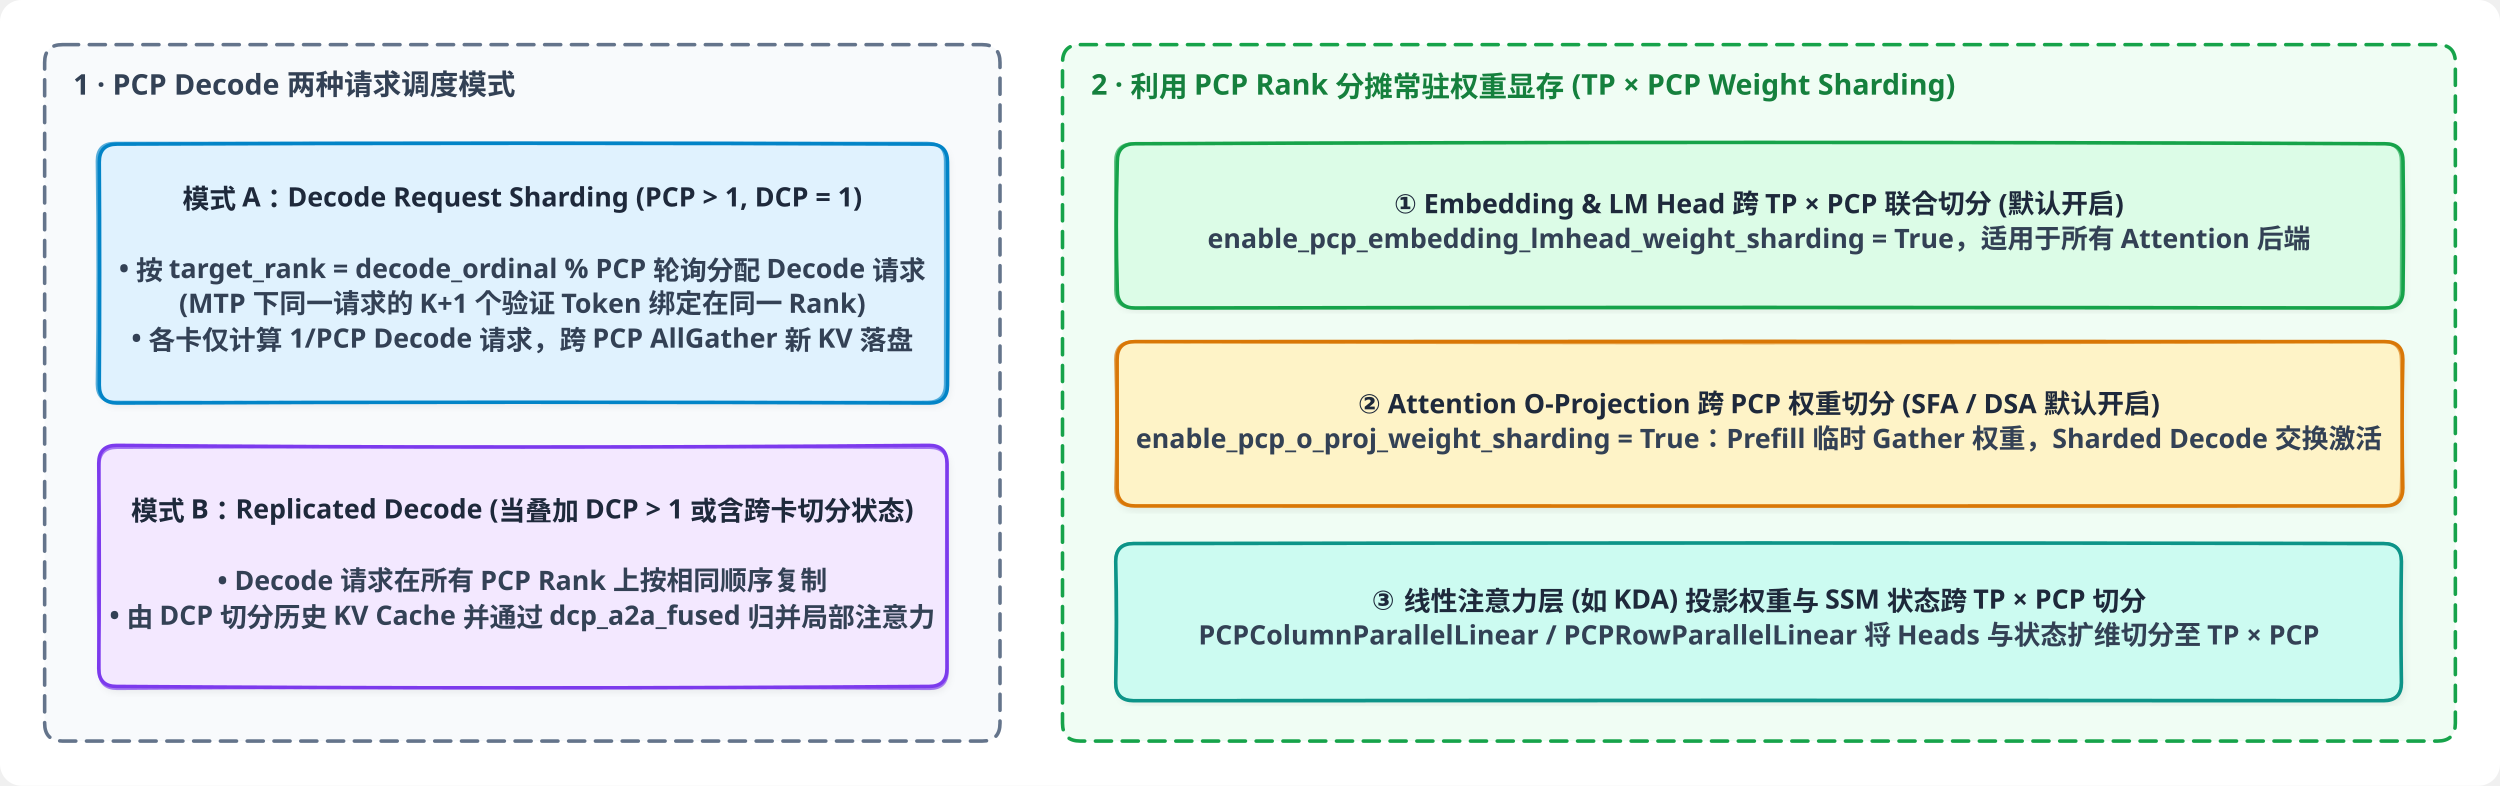
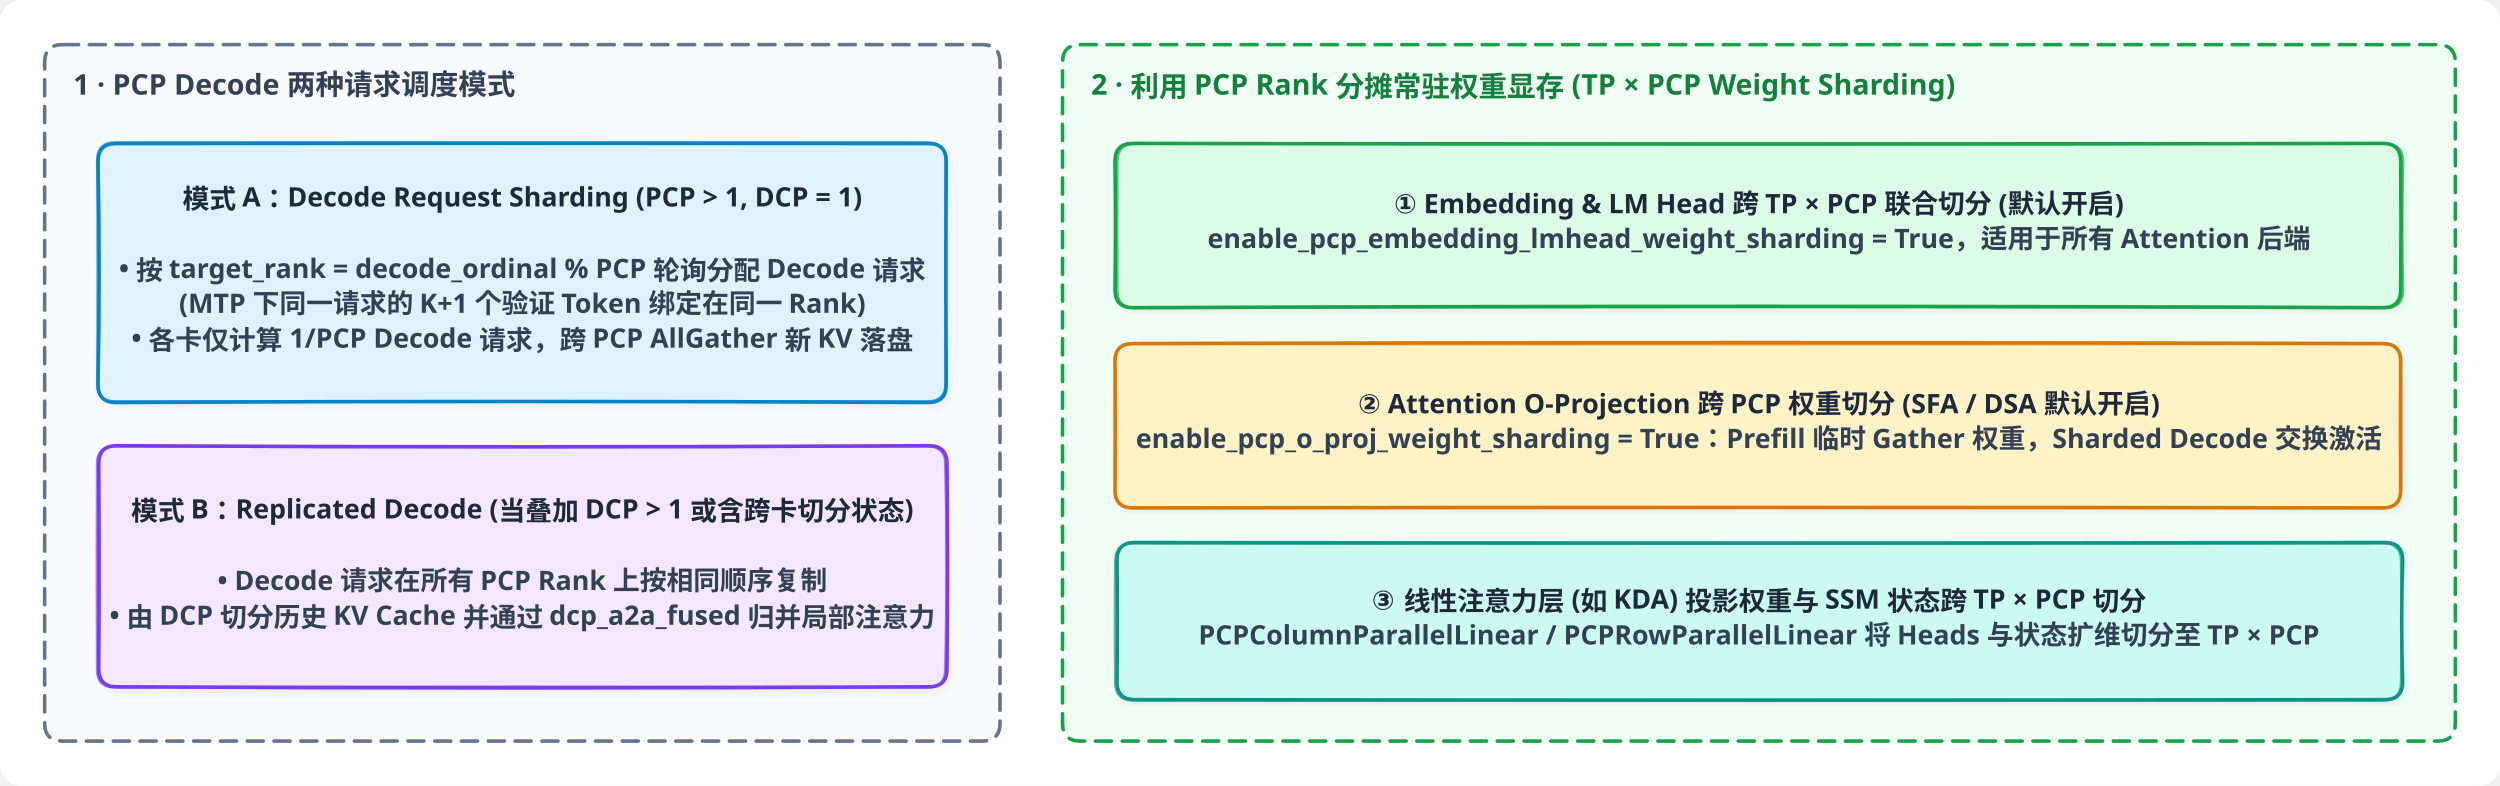
<svg xmlns="http://www.w3.org/2000/svg" viewBox="0 0 1400 440" width="1400" height="440" font-family="'Comic Sans MS', 'Segoe Print', 'Bradley Hand', 'Chalkboard SE', 'Microsoft YaHei', sans-serif">
  <defs>
    <filter id="paper-shadow" x="-2%" y="-2%" width="104%" height="106%">
      <feDropShadow dx="1.5" dy="2.5" stdDeviation="2" flood-color="#0f172a" flood-opacity="0.07" />
    </filter>
  </defs>
  <rect x="0" y="0" width="1400" height="440" fill="#ffffff" rx="12" />
  <path d="M 35.0 25 L 550.0 25 Q 560 25 560 35.0 L 560 405.0 Q 560 415 550.0 415 L 35.0 415 Q 25 415 25 405.0 L 25 35.0 Q 25 25 35.0 25 Z" fill="#f8fafc" stroke="none" />
  <path d="M 35.0 25 L 550.0 25 Q 560 25 560 35.0 L 560 405.0 Q 560 415 550.0 415 L 35.0 415 Q 25 415 25 405.0 L 25 35.0 Q 25 25 35.0 25 Z" fill="none" stroke="#64748b" stroke-width="2" stroke-linecap="round" stroke-linejoin="round" opacity="1" stroke-dasharray="9 6" />
  <path d="M 65.0 80 L 520.0 80 Q 530 80 530 90.0 L 530 215.0 Q 530 225 520.0 225 L 65.0 225 Q 55 225 55 215.0 L 55 90.0 Q 55 80 65.0 80 Z" fill="#e0f2fe" stroke="none" filter="url(#paper-shadow)" />
-   <path d="M 65.6 80.7 Q 292.5 79.8 520.6 80.7 Q 530.6 80.7 530.6 90.7 Q 531.1 152.5 530.6 215.7 Q 530.6 225.7 520.6 225.7 Q 292.5 224.8 65.6 225.7 Q 55.6 225.7 55.6 215.7 Q 56.0 152.5 55.6 90.7 Q 55.6 80.7 65.6 80.7" fill="none" stroke="#0284c7" stroke-width="2" stroke-linecap="round" stroke-linejoin="round" opacity="1" />
-   <path d="M 64.3 80.1 Q 292.5 79.8 519.3 80.1 Q 529.3 80.1 529.3 90.1 Q 529.4 152.5 529.3 215.1 Q 529.3 225.1 519.3 225.1 Q 292.5 225.6 64.3 225.1 Q 54.3 225.1 54.3 215.1 Q 55.2 152.5 54.3 90.1 Q 54.3 80.1 64.3 80.1" fill="none" stroke="#0284c7" stroke-width="1.5" stroke-linecap="round" stroke-linejoin="round" opacity="0.65" />
+   <path d="M 64.9 80.4 Q 292.5 80.1 519.9 80.4 Q 529.9 80.4 529.9 90.4 Q 529.5 152.5 529.9 215.4 Q 529.9 225.4 519.9 225.4 Q 292.5 224.2 64.9 225.4 Q 54.9 225.4 54.9 215.4 Q 56.1 152.5 54.9 90.4 Q 54.9 80.4 64.9 80.4" fill="none" stroke="#0284c7" stroke-width="2" stroke-linecap="round" stroke-linejoin="round" opacity="1" />
+   <path d="M 64.5 79.8 Q 292.5 79.8 519.5 79.8 Q 529.5 79.8 529.5 89.8 Q 529.8 152.5 529.5 214.8 Q 529.5 224.8 519.5 224.8 Q 292.5 224.9 64.5 224.8 Q 54.5 224.8 54.5 214.8 Q 54.9 152.5 54.5 89.8 Q 54.5 79.8 64.5 79.8" fill="none" stroke="#0284c7" stroke-width="1.5" stroke-linecap="round" stroke-linejoin="round" opacity="0.65" />
  <path d="M 65.0 250 L 520.0 250 Q 530 250 530 260.0 L 530 375.0 Q 530 385 520.0 385 L 65.0 385 Q 55 385 55 375.0 L 55 260.0 Q 55 250 65.0 250 Z" fill="#f3e8ff" stroke="none" filter="url(#paper-shadow)" />
-   <path d="M 65.3 249.4 Q 292.5 251.3 520.3 249.4 Q 530.3 249.4 530.3 259.4 Q 530.5 317.5 530.3 374.4 Q 530.3 384.4 520.3 384.4 Q 292.5 386.0 65.3 384.4 Q 55.3 384.4 55.3 374.4 Q 55.9 317.5 55.3 259.4 Q 55.3 249.4 65.3 249.4" fill="none" stroke="#7c3aed" stroke-width="2" stroke-linecap="round" stroke-linejoin="round" opacity="1" />
-   <path d="M 65.6 250.7 Q 292.5 249.7 520.6 250.7 Q 530.6 250.7 530.6 260.7 Q 529.2 317.5 530.6 375.7 Q 530.6 385.7 520.6 385.7 Q 292.5 384.1 65.6 385.7 Q 55.6 385.7 55.6 375.7 Q 54.2 317.5 55.6 260.7 Q 55.6 250.7 65.6 250.7" fill="none" stroke="#7c3aed" stroke-width="1.5" stroke-linecap="round" stroke-linejoin="round" opacity="0.65" />
+   <path d="M 65.3 249.6 Q 292.5 250.8 520.3 249.6 Q 530.3 249.6 530.3 259.6 Q 531.0 317.5 530.3 374.6 Q 530.3 384.6 520.3 384.6 Q 292.5 385.9 65.3 384.6 Q 55.3 384.6 55.3 374.6 Q 55.7 317.5 55.3 259.6 Q 55.3 249.6 65.3 249.6" fill="none" stroke="#7c3aed" stroke-width="2" stroke-linecap="round" stroke-linejoin="round" opacity="1" />
+   <path d="M 64.4 249.9 Q 292.5 250.9 519.4 249.9 Q 529.4 249.9 529.4 259.9 Q 530.8 317.5 529.4 374.9 Q 529.4 384.9 519.4 384.9 Q 292.5 384.2 64.4 384.9 Q 54.4 384.9 54.4 374.9 Q 54.1 317.5 54.4 259.9 Q 54.4 249.9 64.4 249.9" fill="none" stroke="#7c3aed" stroke-width="1.5" stroke-linecap="round" stroke-linejoin="round" opacity="0.65" />
  <path d="M 605.0 25 L 1365.0 25 Q 1375 25 1375 35.0 L 1375 405.0 Q 1375 415 1365.0 415 L 605.0 415 Q 595 415 595 405.0 L 595 35.0 Q 595 25 605.0 25 Z" fill="#f0fdf4" stroke="none" />
  <path d="M 605.0 25 L 1365.0 25 Q 1375 25 1375 35.0 L 1375 405.0 Q 1375 415 1365.0 415 L 605.0 415 Q 595 415 595 405.0 L 595 35.0 Q 595 25 605.0 25 Z" fill="none" stroke="#16a34a" stroke-width="2" stroke-linecap="round" stroke-linejoin="round" opacity="1" stroke-dasharray="9 6" />
  <path d="M 635.0 80 L 1335.0 80 Q 1345 80 1345 90.0 L 1345 162.0 Q 1345 172 1335.0 172 L 635.0 172 Q 625 172 625 162.0 L 625 90.0 Q 625 80 635.0 80 Z" fill="#dcfce7" stroke="none" filter="url(#paper-shadow)" />
-   <path d="M 635.7 80.5 Q 985.0 79.0 1335.7 80.5 Q 1345.7 80.5 1345.7 90.5 Q 1346.2 126.0 1345.7 162.5 Q 1345.7 172.5 1335.7 172.5 Q 985.0 171.8 635.7 172.5 Q 625.7 172.5 625.7 162.5 Q 624.6 126.0 625.7 90.5 Q 625.7 80.5 635.7 80.5" fill="none" stroke="#16a34a" stroke-width="2" stroke-linecap="round" stroke-linejoin="round" opacity="1" />
-   <path d="M 634.6 80.4 Q 985.0 79.2 1334.6 80.4 Q 1344.6 80.4 1344.6 90.4 Q 1344.9 126.0 1344.6 162.4 Q 1344.6 172.4 1334.6 172.4 Q 985.0 172.5 634.6 172.4 Q 624.6 172.4 624.6 162.4 Q 624.7 126.0 624.6 90.4 Q 624.6 80.4 634.6 80.4" fill="none" stroke="#16a34a" stroke-width="1.5" stroke-linecap="round" stroke-linejoin="round" opacity="0.65" />
+   <path d="M 634.4 80.3 Q 985.0 81.1 1334.4 80.3 Q 1344.4 80.3 1344.4 90.3 Q 1344.7 126.0 1344.4 162.3 Q 1344.4 172.3 1334.4 172.3 Q 985.0 170.8 634.4 172.3 Q 624.4 172.3 624.4 162.3 Q 624.9 126.0 624.4 90.3 Q 624.4 80.3 634.4 80.3" fill="none" stroke="#16a34a" stroke-width="2" stroke-linecap="round" stroke-linejoin="round" opacity="1" />
+   <path d="M 635.7 80.5 Q 985.0 79.9 1335.7 80.5 Q 1345.7 80.5 1345.7 90.5 Q 1344.8 126.0 1345.7 162.5 Q 1345.7 172.5 1335.7 172.5 Q 985.0 171.2 635.7 172.5 Q 625.7 172.5 625.7 162.5 Q 625.4 126.0 625.7 90.5 Q 625.7 80.5 635.7 80.5" fill="none" stroke="#16a34a" stroke-width="1.5" stroke-linecap="round" stroke-linejoin="round" opacity="0.65" />
  <path d="M 635.0 192 L 1335.0 192 Q 1345 192 1345 202.0 L 1345 274.0 Q 1345 284 1335.0 284 L 635.0 284 Q 625 284 625 274.0 L 625 202.0 Q 625 192 635.0 192 Z" fill="#fef3c7" stroke="none" filter="url(#paper-shadow)" />
-   <path d="M 635.6 191.3 Q 985.0 191.0 1335.6 191.3 Q 1345.6 191.3 1345.6 201.3 Q 1344.8 238.0 1345.6 273.3 Q 1345.6 283.3 1335.6 283.3 Q 985.0 283.4 635.6 283.3 Q 625.6 283.3 625.6 273.3 Q 625.7 238.0 625.6 201.3 Q 625.6 191.3 635.6 191.3" fill="none" stroke="#d97706" stroke-width="2" stroke-linecap="round" stroke-linejoin="round" opacity="1" />
-   <path d="M 634.6 191.4 Q 985.0 192.8 1334.6 191.4 Q 1344.6 191.4 1344.6 201.4 Q 1345.6 238.0 1344.6 273.4 Q 1344.6 283.4 1334.6 283.4 Q 985.0 283.8 634.6 283.4 Q 624.6 283.4 624.6 273.4 Q 625.8 238.0 624.6 201.4 Q 624.6 191.4 634.6 191.4" fill="none" stroke="#d97706" stroke-width="1.5" stroke-linecap="round" stroke-linejoin="round" opacity="0.65" />
+   <path d="M 634.4 192.4 Q 985.0 191.3 1334.4 192.4 Q 1344.4 192.4 1344.4 202.4 Q 1344.1 238.0 1344.4 274.4 Q 1344.4 284.4 1334.4 284.4 Q 985.0 283.9 634.4 284.4 Q 624.4 284.4 624.4 274.4 Q 624.5 238.0 624.4 202.4 Q 624.4 192.4 634.4 192.4" fill="none" stroke="#d97706" stroke-width="2" stroke-linecap="round" stroke-linejoin="round" opacity="1" />
+   <path d="M 634.3 192.5 Q 985.0 192.9 1334.3 192.5 Q 1344.3 192.5 1344.3 202.5 Q 1345.0 238.0 1344.3 274.5 Q 1344.3 284.5 1334.3 284.5 Q 985.0 284.1 634.3 284.5 Q 624.3 284.5 624.3 274.5 Q 625.8 238.0 624.3 202.5 Q 624.3 192.5 634.3 192.5" fill="none" stroke="#d97706" stroke-width="1.5" stroke-linecap="round" stroke-linejoin="round" opacity="0.65" />
  <path d="M 635.0 304 L 1335.0 304 Q 1345 304 1345 314.0 L 1345 382.0 Q 1345 392 1335.0 392 L 635.0 392 Q 625 392 625 382.0 L 625 314.0 Q 625 304 635.0 304 Z" fill="#ccfbf1" stroke="none" filter="url(#paper-shadow)" />
-   <path d="M 634.8 304.4 Q 985.0 303.7 1334.8 304.4 Q 1344.8 304.4 1344.8 314.4 Q 1344.3 348.0 1344.8 382.4 Q 1344.8 392.4 1334.8 392.4 Q 985.0 392.2 634.8 392.4 Q 624.8 392.4 624.8 382.4 Q 625.7 348.0 624.8 314.4 Q 624.8 304.4 634.8 304.4" fill="none" stroke="#0d9488" stroke-width="2" stroke-linecap="round" stroke-linejoin="round" opacity="1" />
-   <path d="M 634.7 304.2 Q 985.0 304.2 1334.7 304.2 Q 1344.7 304.2 1344.7 314.2 Q 1344.3 348.0 1344.7 382.2 Q 1344.7 392.2 1334.7 392.2 Q 985.0 391.7 634.7 392.2 Q 624.7 392.2 624.7 382.2 Q 625.1 348.0 624.7 314.2 Q 624.7 304.2 634.7 304.2" fill="none" stroke="#0d9488" stroke-width="1.5" stroke-linecap="round" stroke-linejoin="round" opacity="0.65" />
+   <path d="M 635.5 303.8 Q 985.0 304.4 1335.5 303.8 Q 1345.5 303.8 1345.5 313.8 Q 1344.4 348.0 1345.5 381.8 Q 1345.5 391.8 1335.5 391.8 Q 985.0 392.3 635.5 391.8 Q 625.5 391.8 625.5 381.8 Q 626.0 348.0 625.5 313.8 Q 625.5 303.8 635.5 303.8" fill="none" stroke="#0d9488" stroke-width="2" stroke-linecap="round" stroke-linejoin="round" opacity="1" />
+   <path d="M 634.6 304.2 Q 985.0 304.6 1334.6 304.2 Q 1344.6 304.2 1344.6 314.2 Q 1345.4 348.0 1344.6 382.2 Q 1344.6 392.2 1334.6 392.2 Q 985.0 392.6 634.6 392.2 Q 624.6 392.2 624.6 382.2 Q 624.2 348.0 624.6 314.2 Q 624.6 304.2 634.6 304.2" fill="none" stroke="#0d9488" stroke-width="1.5" stroke-linecap="round" stroke-linejoin="round" opacity="0.65" />
  <text x="41.0" y="53.0" font-size="16" font-weight="700" fill="#334155" text-anchor="start">1 · PCP Decode 两种请求调度模式</text>
  <text x="292.5" y="116.7" font-size="15" font-weight="700" fill="#1e293b" text-anchor="middle">模式 A：Decode Request Sharding (PCP &gt; 1, DCP = 1)</text>
  <text x="292.5" y="136.2" font-size="15" font-weight="600" fill="#334155" text-anchor="middle" />
  <text x="292.5" y="155.7" font-size="15" font-weight="600" fill="#334155" text-anchor="middle">• 按 target_rank = decode_ordinal % PCP 轮询分配 Decode 请求</text>
  <text x="292.5" y="175.2" font-size="15" font-weight="600" fill="#334155" text-anchor="middle">  (MTP 下同一请求的 K+1 个验证 Token 绑定在同一 Rank)</text>
  <text x="292.5" y="194.7" font-size="15" font-weight="600" fill="#334155" text-anchor="middle">• 各卡仅计算 1/PCP Decode 请求，跨 PCP AllGather 新 KV 落盘</text>
  <text x="292.5" y="291.4" font-size="15" font-weight="700" fill="#1e293b" text-anchor="middle">模式 B：Replicated Decode (当叠加 DCP &gt; 1 或含跨卡切分状态)</text>
  <text x="292.5" y="310.9" font-size="15" font-weight="600" fill="#334155" text-anchor="middle" />
  <text x="292.5" y="330.4" font-size="15" font-weight="600" fill="#334155" text-anchor="middle">• Decode 请求在所有 PCP Rank 上按相同顺序复制</text>
  <text x="292.5" y="349.9" font-size="15" font-weight="600" fill="#334155" text-anchor="middle">• 由 DCP 切分历史 KV Cache 并通过 dcp_a2a_fused 归并局部注意力</text>
  <text x="611.0" y="53.0" font-size="16" font-weight="700" fill="#15803d" text-anchor="start">2 · 利用 PCP Rank 分摊常驻权重显存 (TP × PCP Weight Sharding)</text>
  <text x="985.0" y="119.4" font-size="15" font-weight="700" fill="#1e293b" text-anchor="middle">① Embedding &amp; LM Head 跨 TP × PCP 联合切分 (默认开启)</text>
  <text x="985.0" y="138.9" font-size="15" font-weight="600" fill="#334155" text-anchor="middle">enable_pcp_embedding_lmhead_weight_sharding = True，适用于所有 Attention 后端</text>
  <text x="985.0" y="231.4" font-size="15" font-weight="700" fill="#1e293b" text-anchor="middle">② Attention O-Projection 跨 PCP 权重切分 (SFA / DSA 默认开启)</text>
  <text x="985.0" y="250.9" font-size="15" font-weight="600" fill="#334155" text-anchor="middle">enable_pcp_o_proj_weight_sharding = True：Prefill 临时 Gather 权重，Sharded Decode 交换激活</text>
  <text x="985.0" y="341.4" font-size="15" font-weight="700" fill="#1e293b" text-anchor="middle">③ 线性注意力层 (如 KDA) 投影权重与 SSM 状态跨 TP × PCP 切分</text>
  <text x="985.0" y="360.9" font-size="15" font-weight="600" fill="#334155" text-anchor="middle">PCPColumnParallelLinear / PCPRowParallelLinear 将 Heads 与状态扩维切分至 TP × PCP</text>
</svg>
